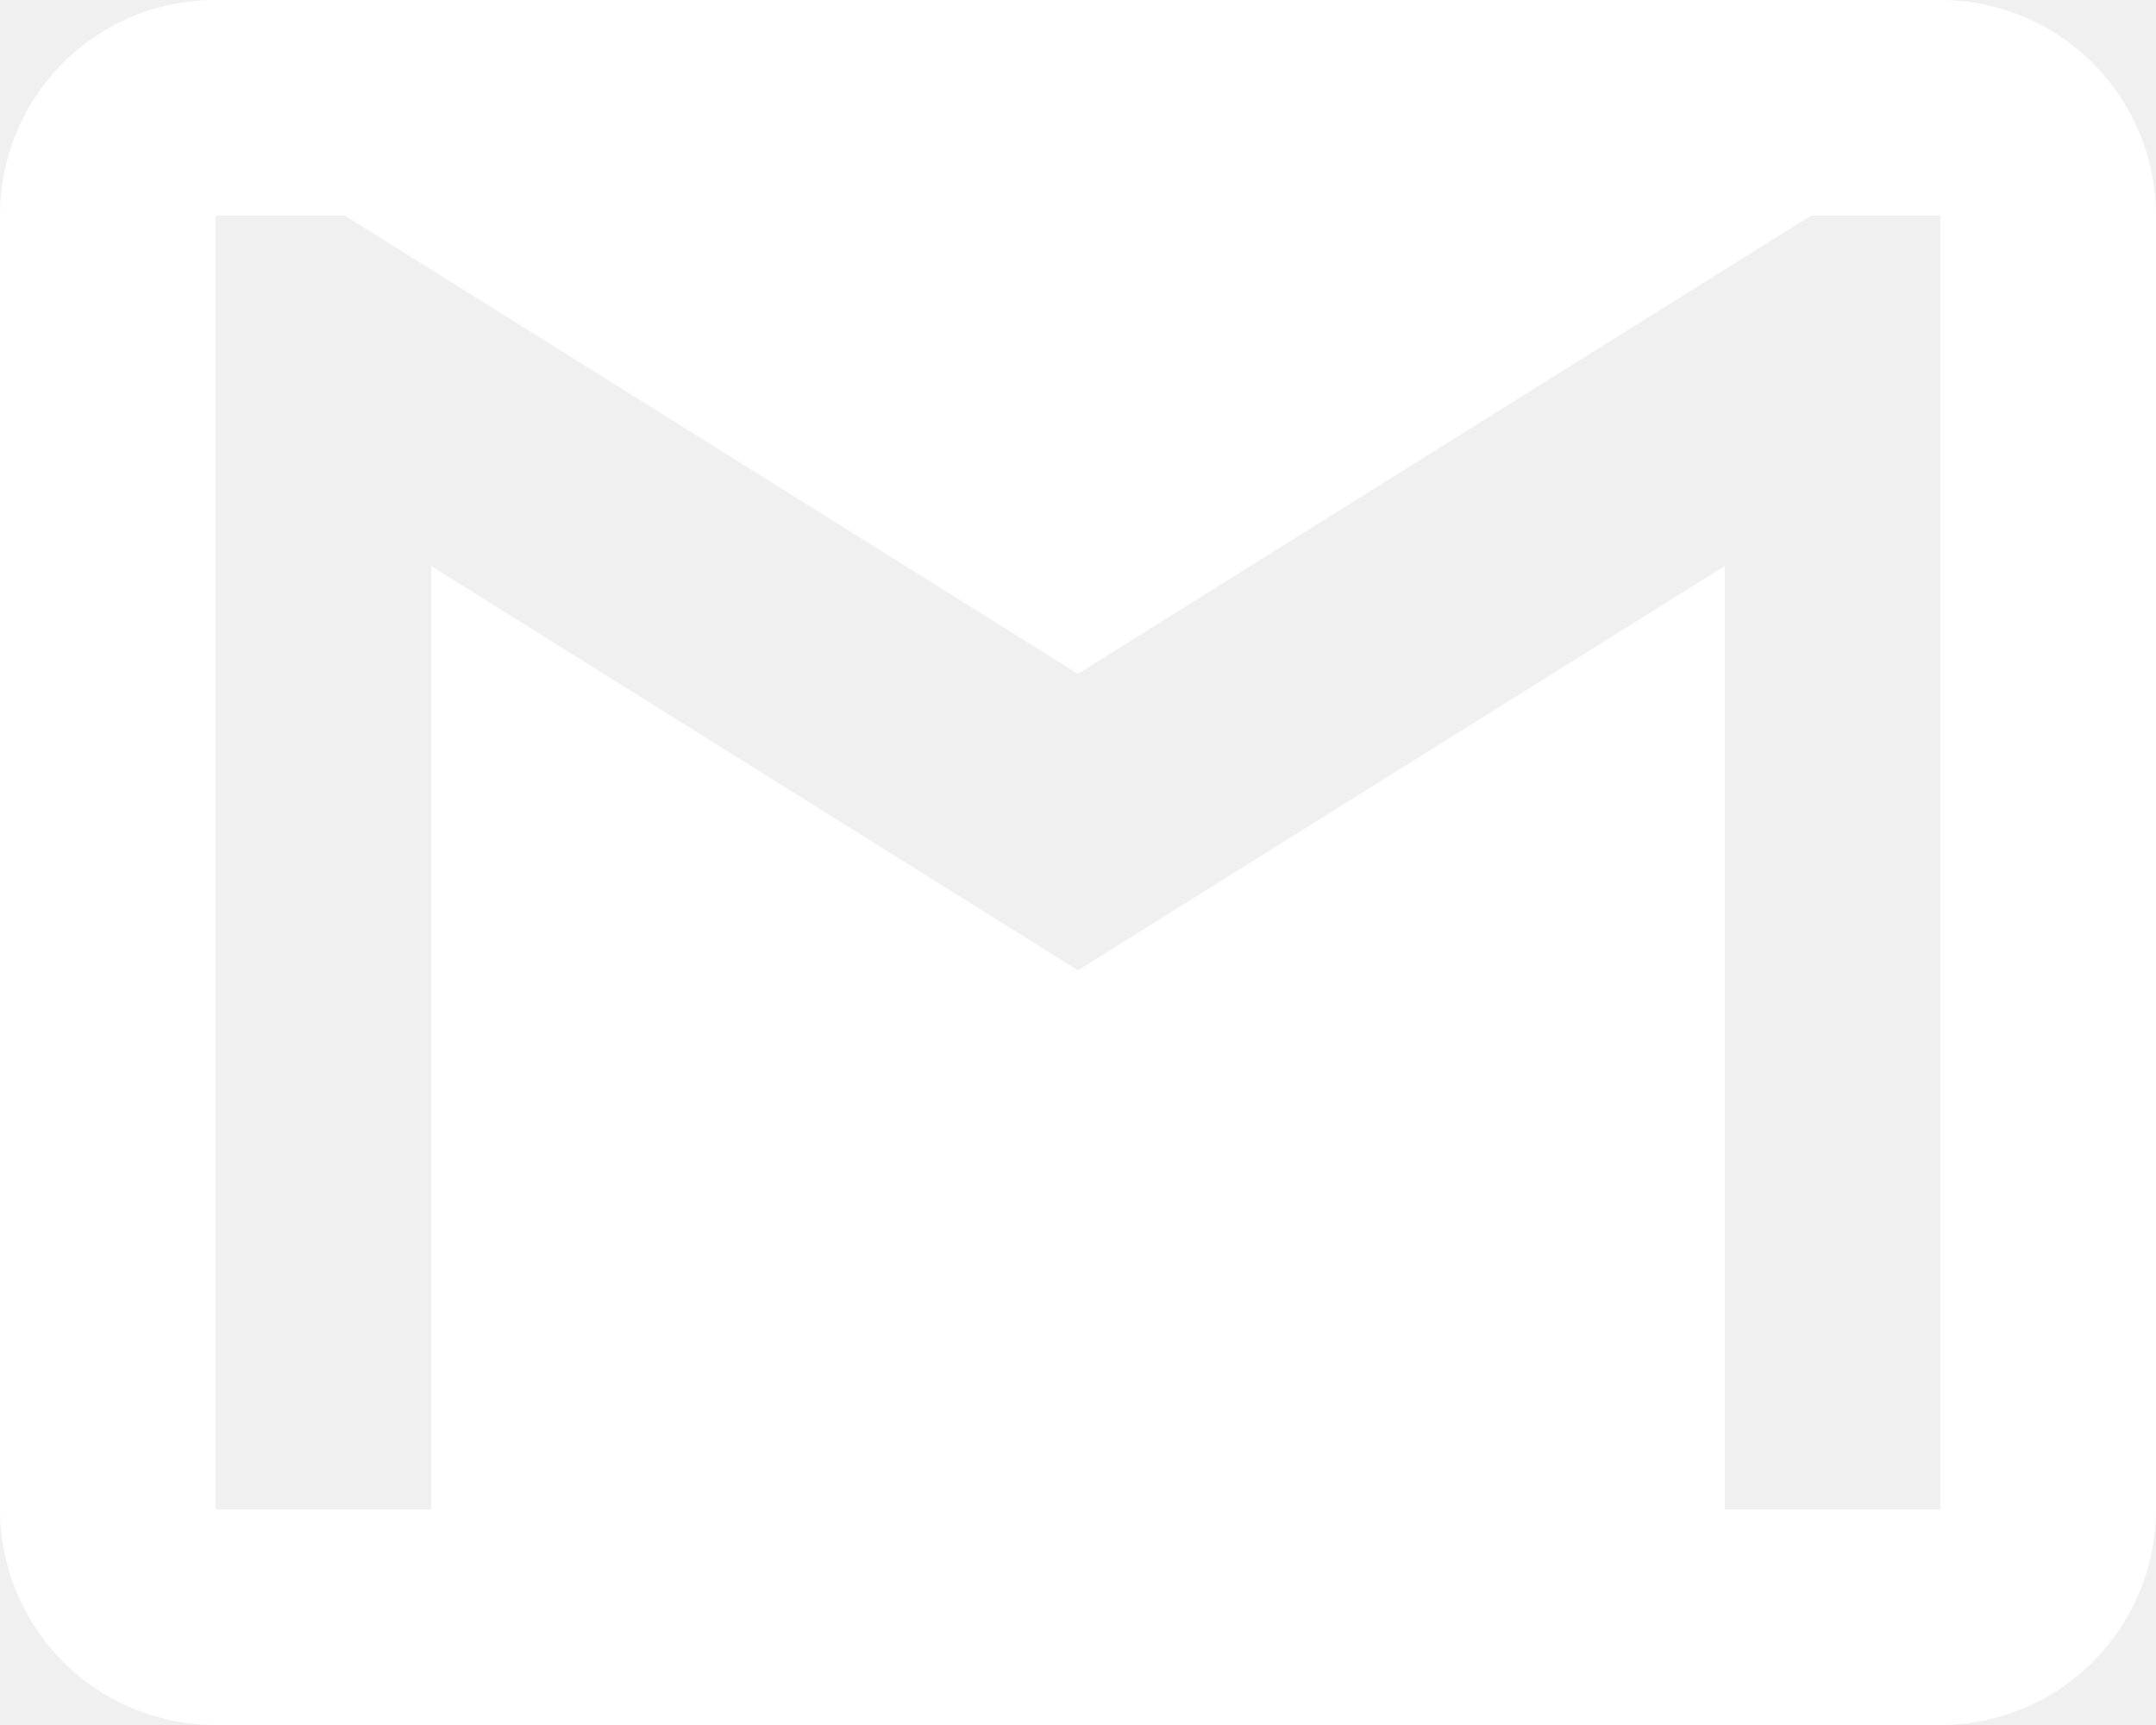
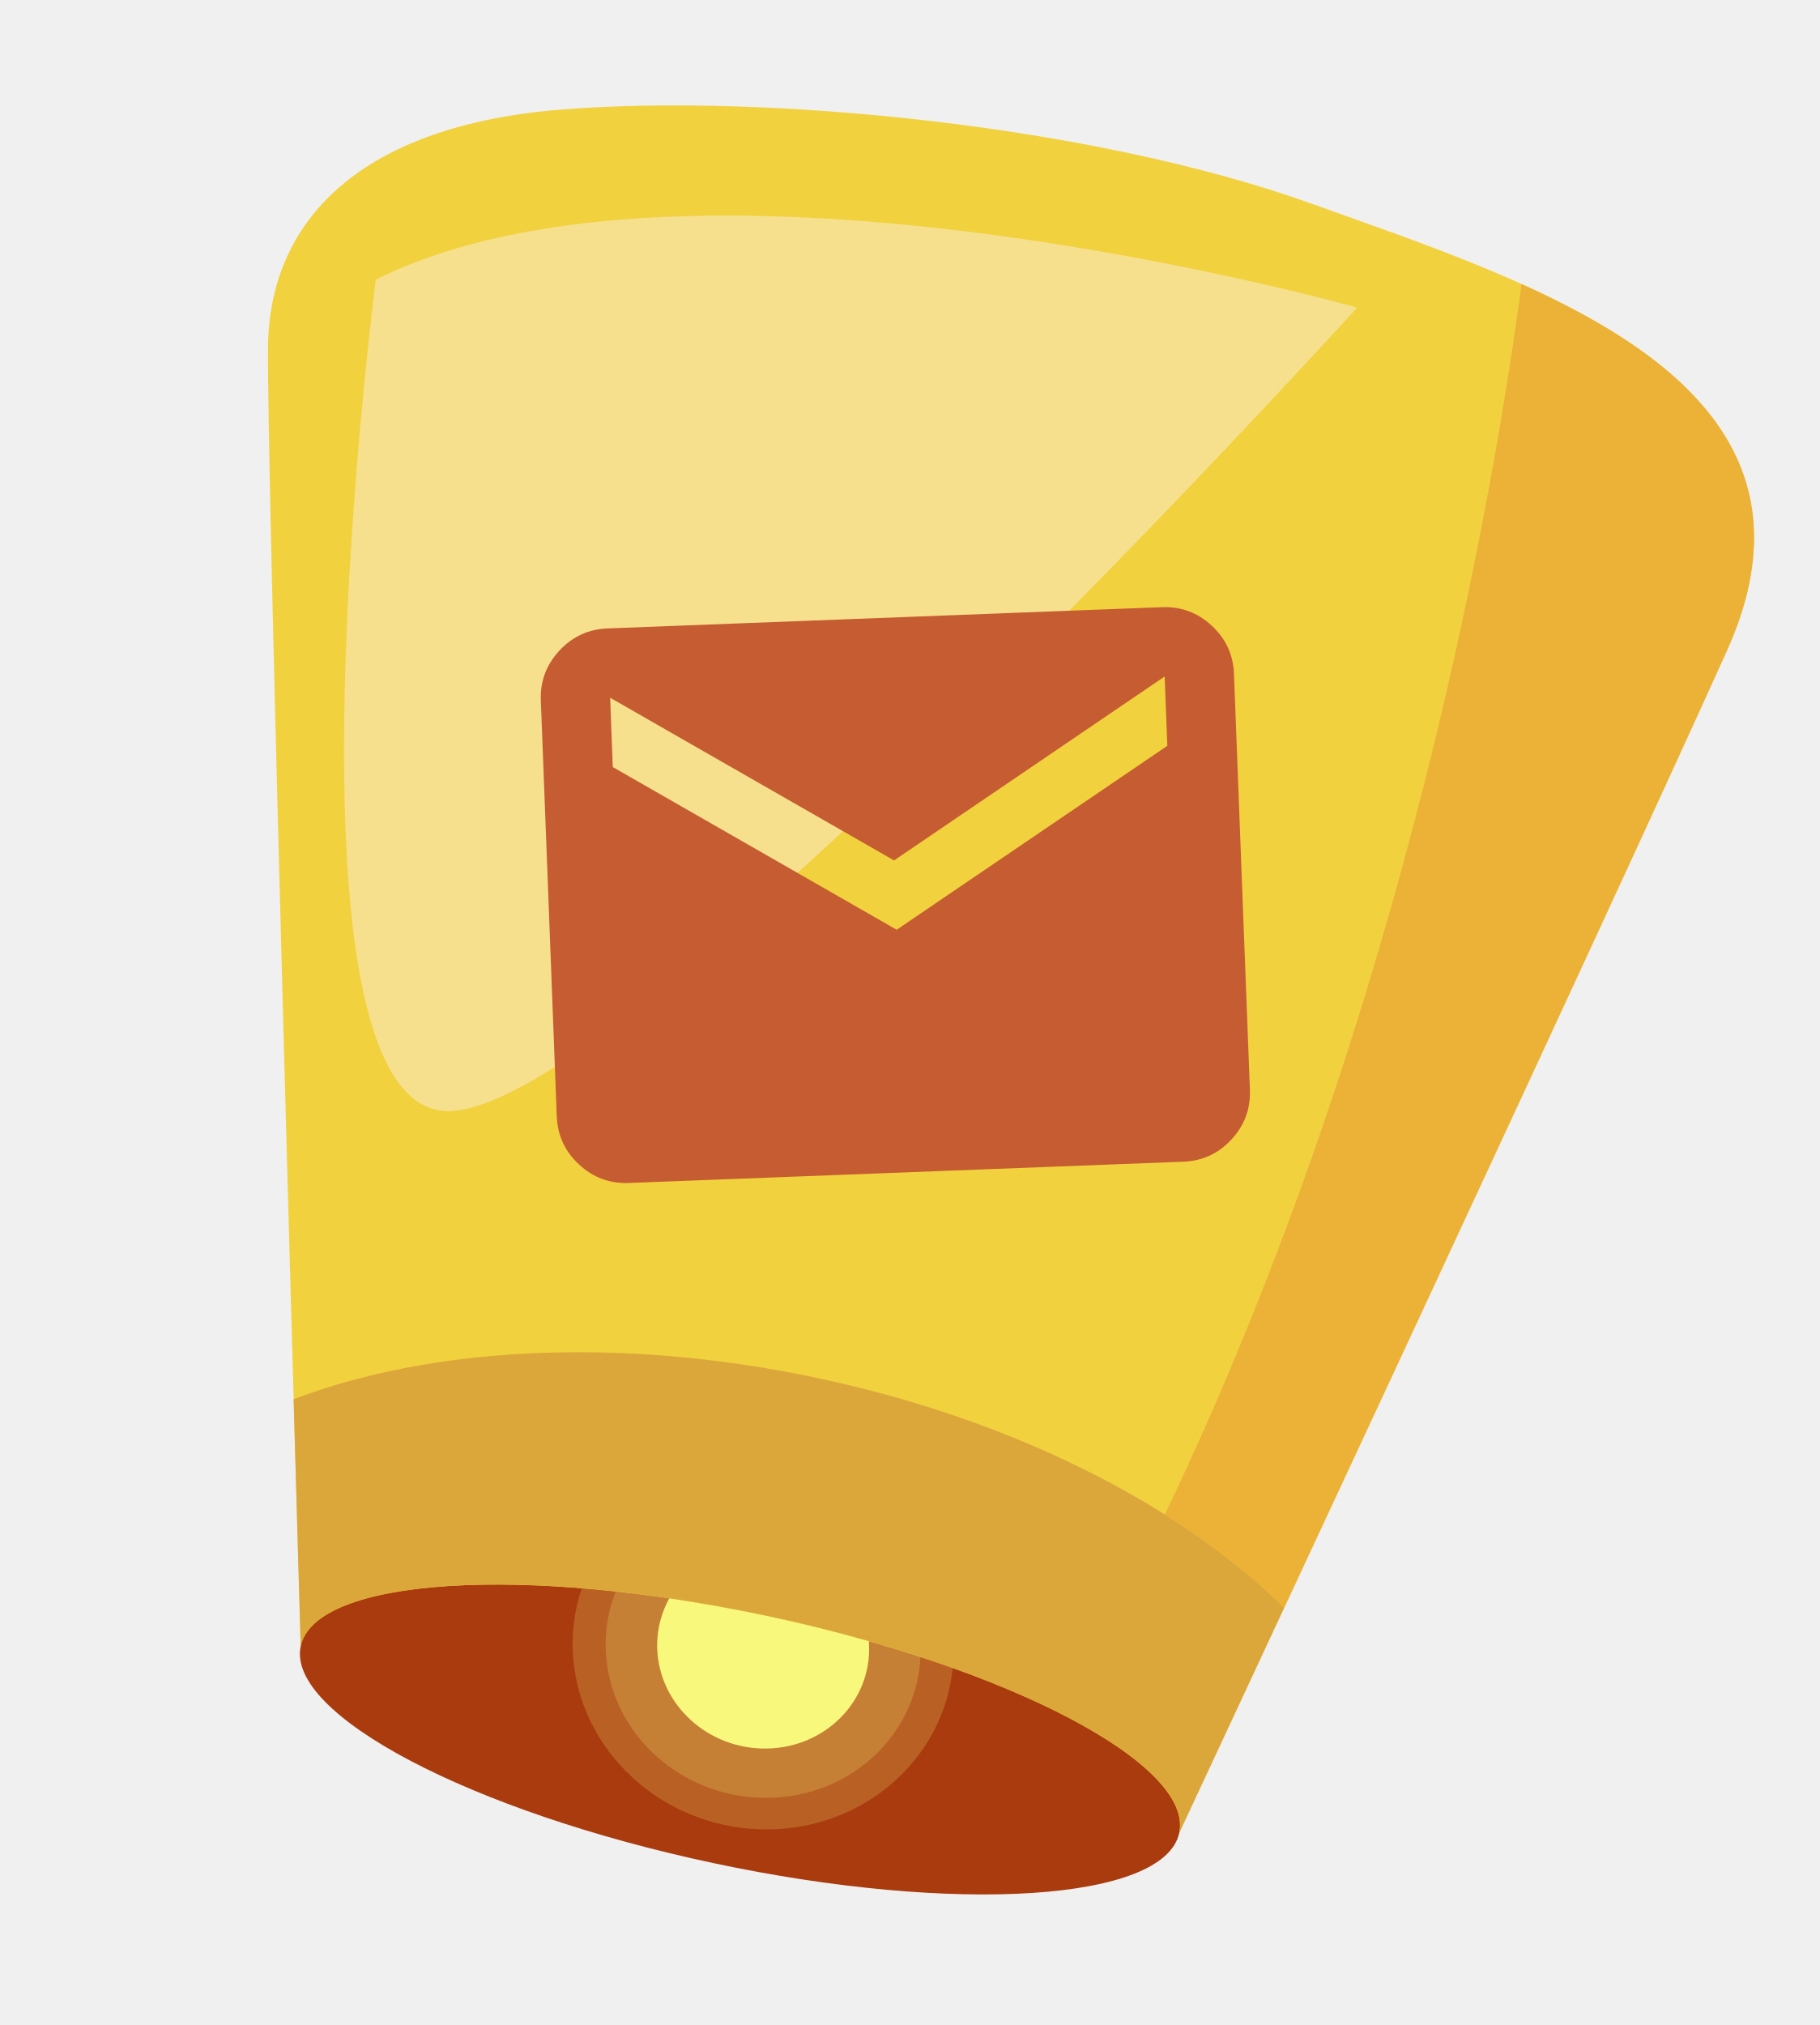
- <svg xmlns="http://www.w3.org/2000/svg" width="20" height="16" viewBox="0 0 20 16" fill="none">
-   <path d="M18 14H16V5.25L10 9L4 5.25V14H2V2H3.2L10 6.25L16.8 2H18M18 0H2C0.89 0 0 0.89 0 2V14C0 14.53 0.211 15.039 0.586 15.414C0.961 15.789 1.47 16 2 16H18C18.53 16 19.039 15.789 19.414 15.414C19.789 15.039 20 14.53 20 14V2C20 1.47 19.789 0.961 19.414 0.586C19.039 0.211 18.53 0 18 0Z" fill="white" />
+ <svg xmlns="http://www.w3.org/2000/svg" width="62" height="69" viewBox="0 0 62 69" fill="none">
+   <path d="M10.247 56.088C10.247 56.088 9.078 16.021 9.133 11.79C9.187 7.558 12.222 4.284 19.127 3.733C26.032 3.182 37.211 4.247 44.724 6.951C52.238 9.655 62.998 12.949 58.845 22.169C54.692 31.388 40.182 62.455 40.182 62.455L10.247 56.088Z" fill="#F2D13F" />
+   <path d="M40.183 62.456C39.683 64.782 32.577 65.242 24.31 63.484C16.043 61.726 9.747 58.415 10.247 56.09C10.747 53.764 17.853 53.303 26.12 55.061C34.387 56.818 40.683 60.129 40.183 62.456Z" fill="#A93B0E" />
+   <path opacity="0.2" d="M32.463 56.834C32.145 60.009 29.321 62.429 25.924 62.333C22.34 62.23 19.47 59.368 19.514 55.939C19.522 55.304 19.63 54.692 19.824 54.12C20.203 54.15 20.587 54.187 20.98 54.228C21.574 54.291 22.185 54.372 22.806 54.462C23.879 54.622 24.991 54.819 26.121 55.059C27.331 55.315 28.496 55.606 29.605 55.922C30.211 56.095 30.797 56.274 31.364 56.458C31.74 56.582 32.105 56.709 32.463 56.834Z" fill="#F8F87C" />
+   <path d="M40.183 62.453C40.682 60.129 34.388 56.819 26.121 55.059C17.854 53.303 10.746 53.762 10.246 56.089C10.246 56.089 10.146 52.65 10.005 47.678C14.653 45.902 21.084 45.517 27.86 46.956C32.397 47.919 36.451 49.568 39.692 51.606C41.249 52.586 42.619 53.654 43.759 54.781C41.641 59.334 40.183 62.453 40.183 62.453Z" fill="#DBA73A" />
+   <path d="M58.846 22.171C56.01 28.469 48.338 44.961 43.76 54.782C42.62 53.655 41.251 52.587 39.693 51.607C48.01 34.227 50.99 16.173 51.846 9.68C57.34 12.154 61.757 15.706 58.846 22.171Z" fill="#ECB137" />
+   <path opacity="0.5" d="M46.243 10.481C46.243 10.481 21.16 38.151 15.176 37.858C9.192 37.562 12.805 9.528 12.805 9.528C23.677 4.111 46.243 10.481 46.243 10.481Z" fill="#F9F0DC" />
+   <path opacity="0.2" d="M31.365 56.459C31.229 59.21 28.841 61.341 25.938 61.258C22.972 61.174 20.6 58.808 20.637 55.971C20.645 55.357 20.766 54.768 20.981 54.228C21.575 54.291 22.186 54.372 22.807 54.462C23.88 54.622 24.991 54.819 26.121 55.059C27.332 55.315 28.496 55.606 29.605 55.922C30.21 56.096 30.796 56.274 31.365 56.459Z" fill="#F8F87C" />
+   <path d="M29.616 56.227C29.591 58.135 27.954 59.635 25.96 59.579C23.966 59.523 22.369 57.93 22.393 56.021C22.401 55.456 22.549 54.927 22.807 54.462C23.88 54.622 24.991 54.819 26.122 55.059C27.332 55.315 28.497 55.606 29.606 55.922C29.614 56.021 29.617 56.124 29.616 56.227Z" fill="#F8F87C" />
+   <g clip-path="url(#clip0_420_187)">
+     <path d="M21.425 40.309C20.775 40.333 20.211 40.124 19.731 39.679C19.251 39.235 18.998 38.687 18.972 38.037L18.429 23.866C18.404 23.216 18.614 22.652 19.059 22.172C19.505 21.692 20.052 21.439 20.7 21.413L39.595 20.689C40.245 20.664 40.81 20.874 41.291 21.319C41.771 21.764 42.024 22.311 42.048 22.96L42.591 37.131C42.616 37.781 42.407 38.346 41.962 38.827C41.518 39.307 40.97 39.56 40.32 39.584L21.425 40.309ZM30.555 31.68L39.777 25.413L39.686 23.051L30.465 29.318L20.791 23.775L20.881 26.137L30.555 31.68Z" fill="#C65C31" />
+   </g>
+   <defs>
+     <clipPath id="clip0_420_187">
+       <rect width="28.364" height="28.364" fill="white" transform="translate(16.3284 20.3164)" />
+     </clipPath>
+   </defs>
</svg>
